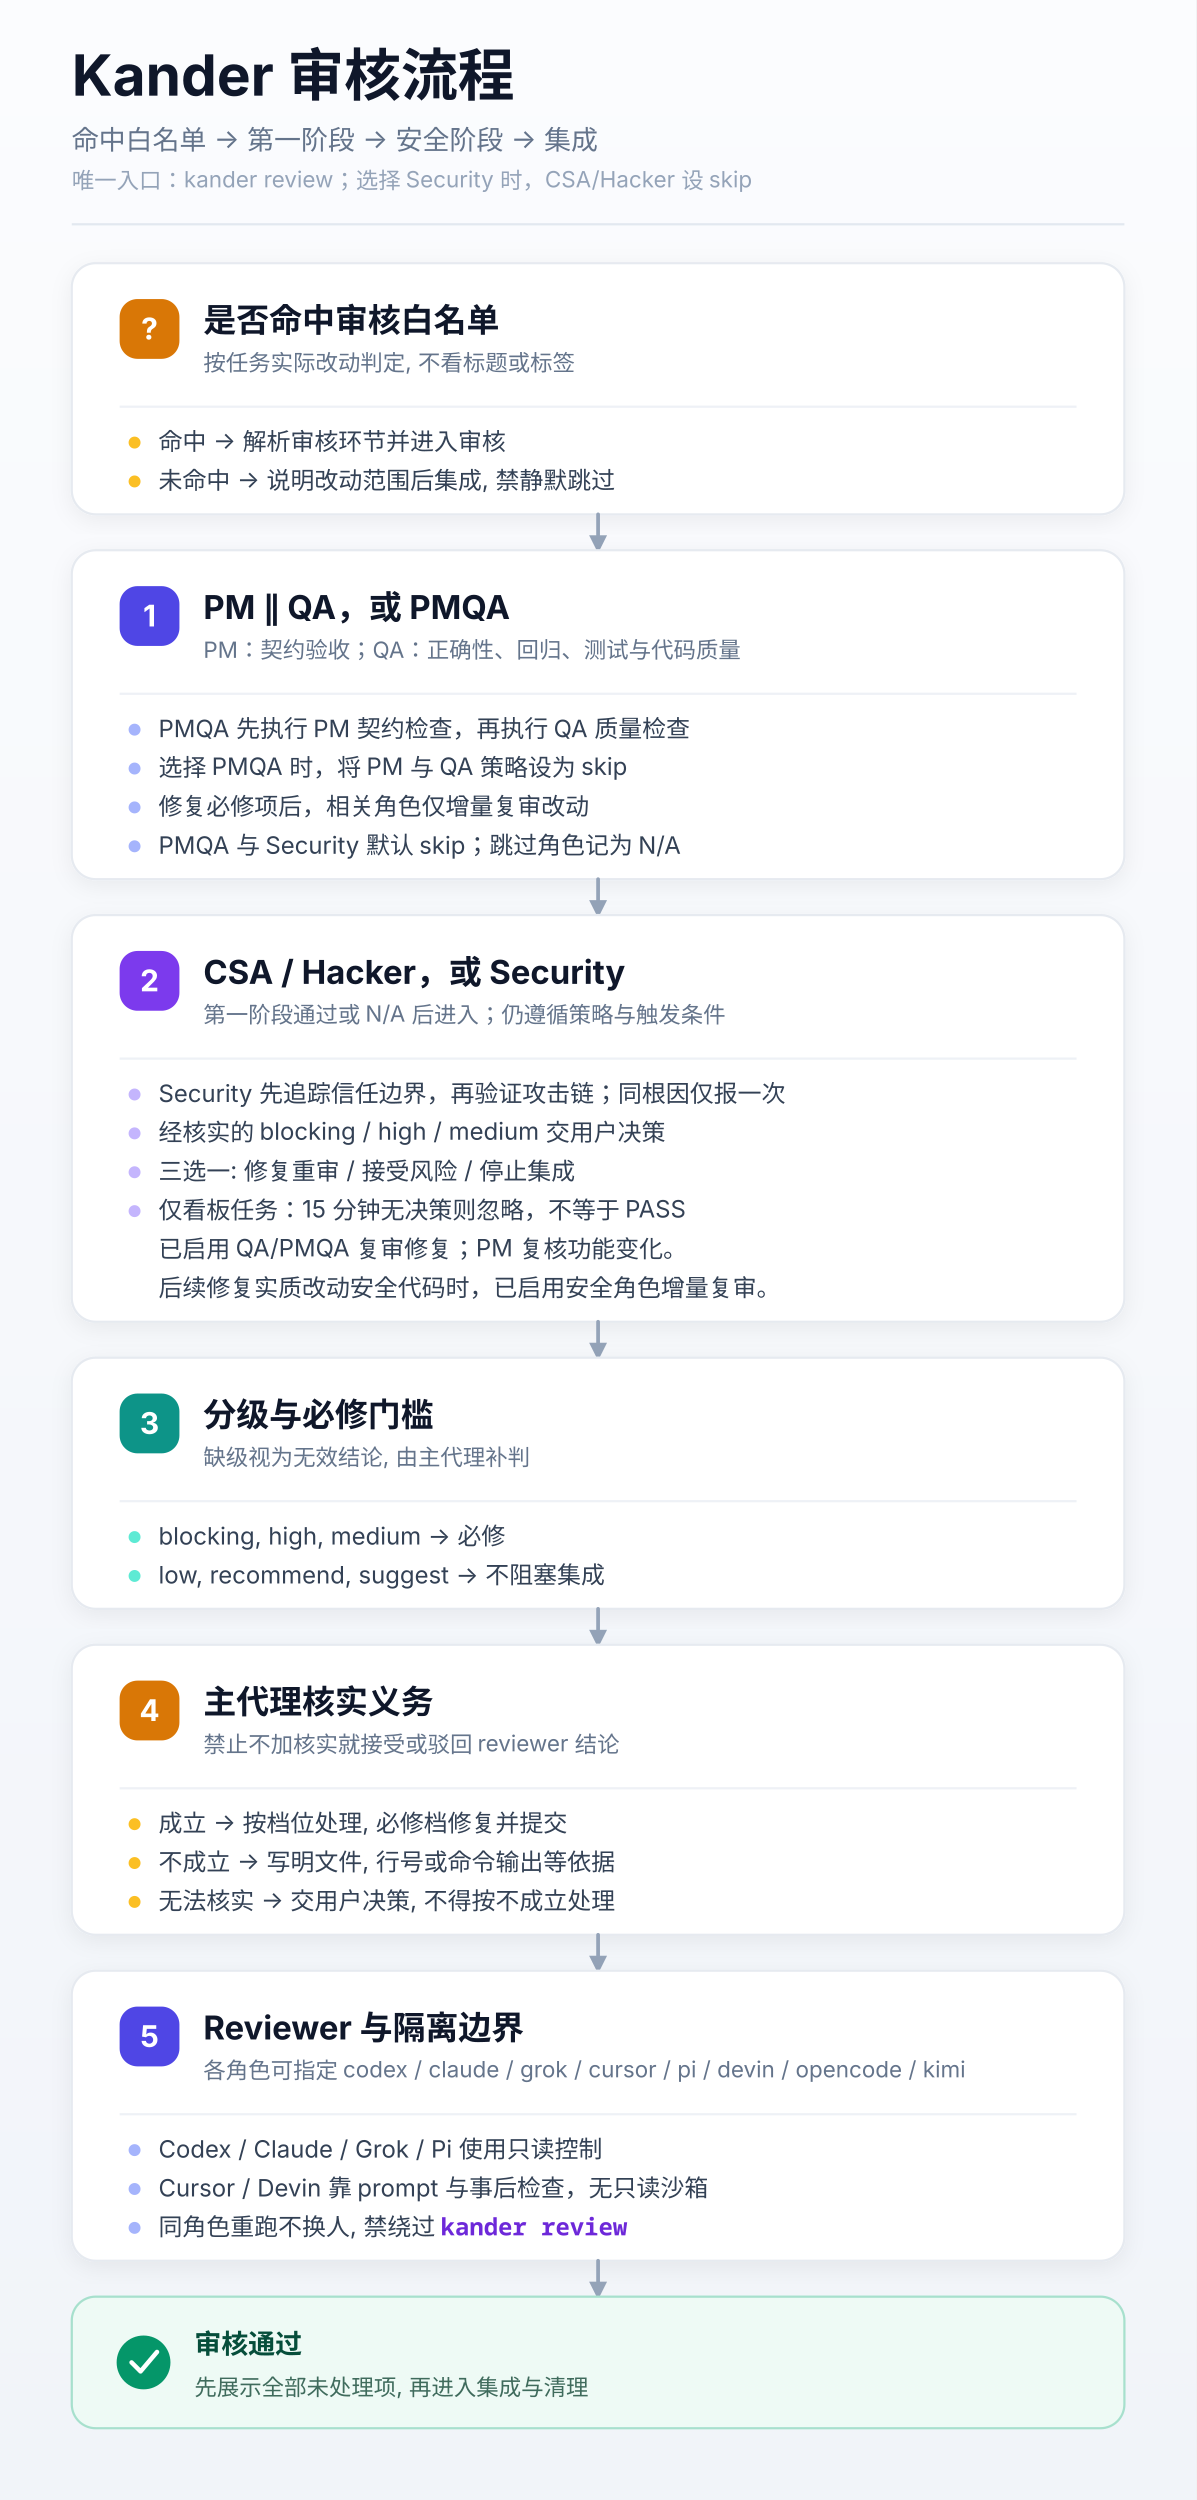
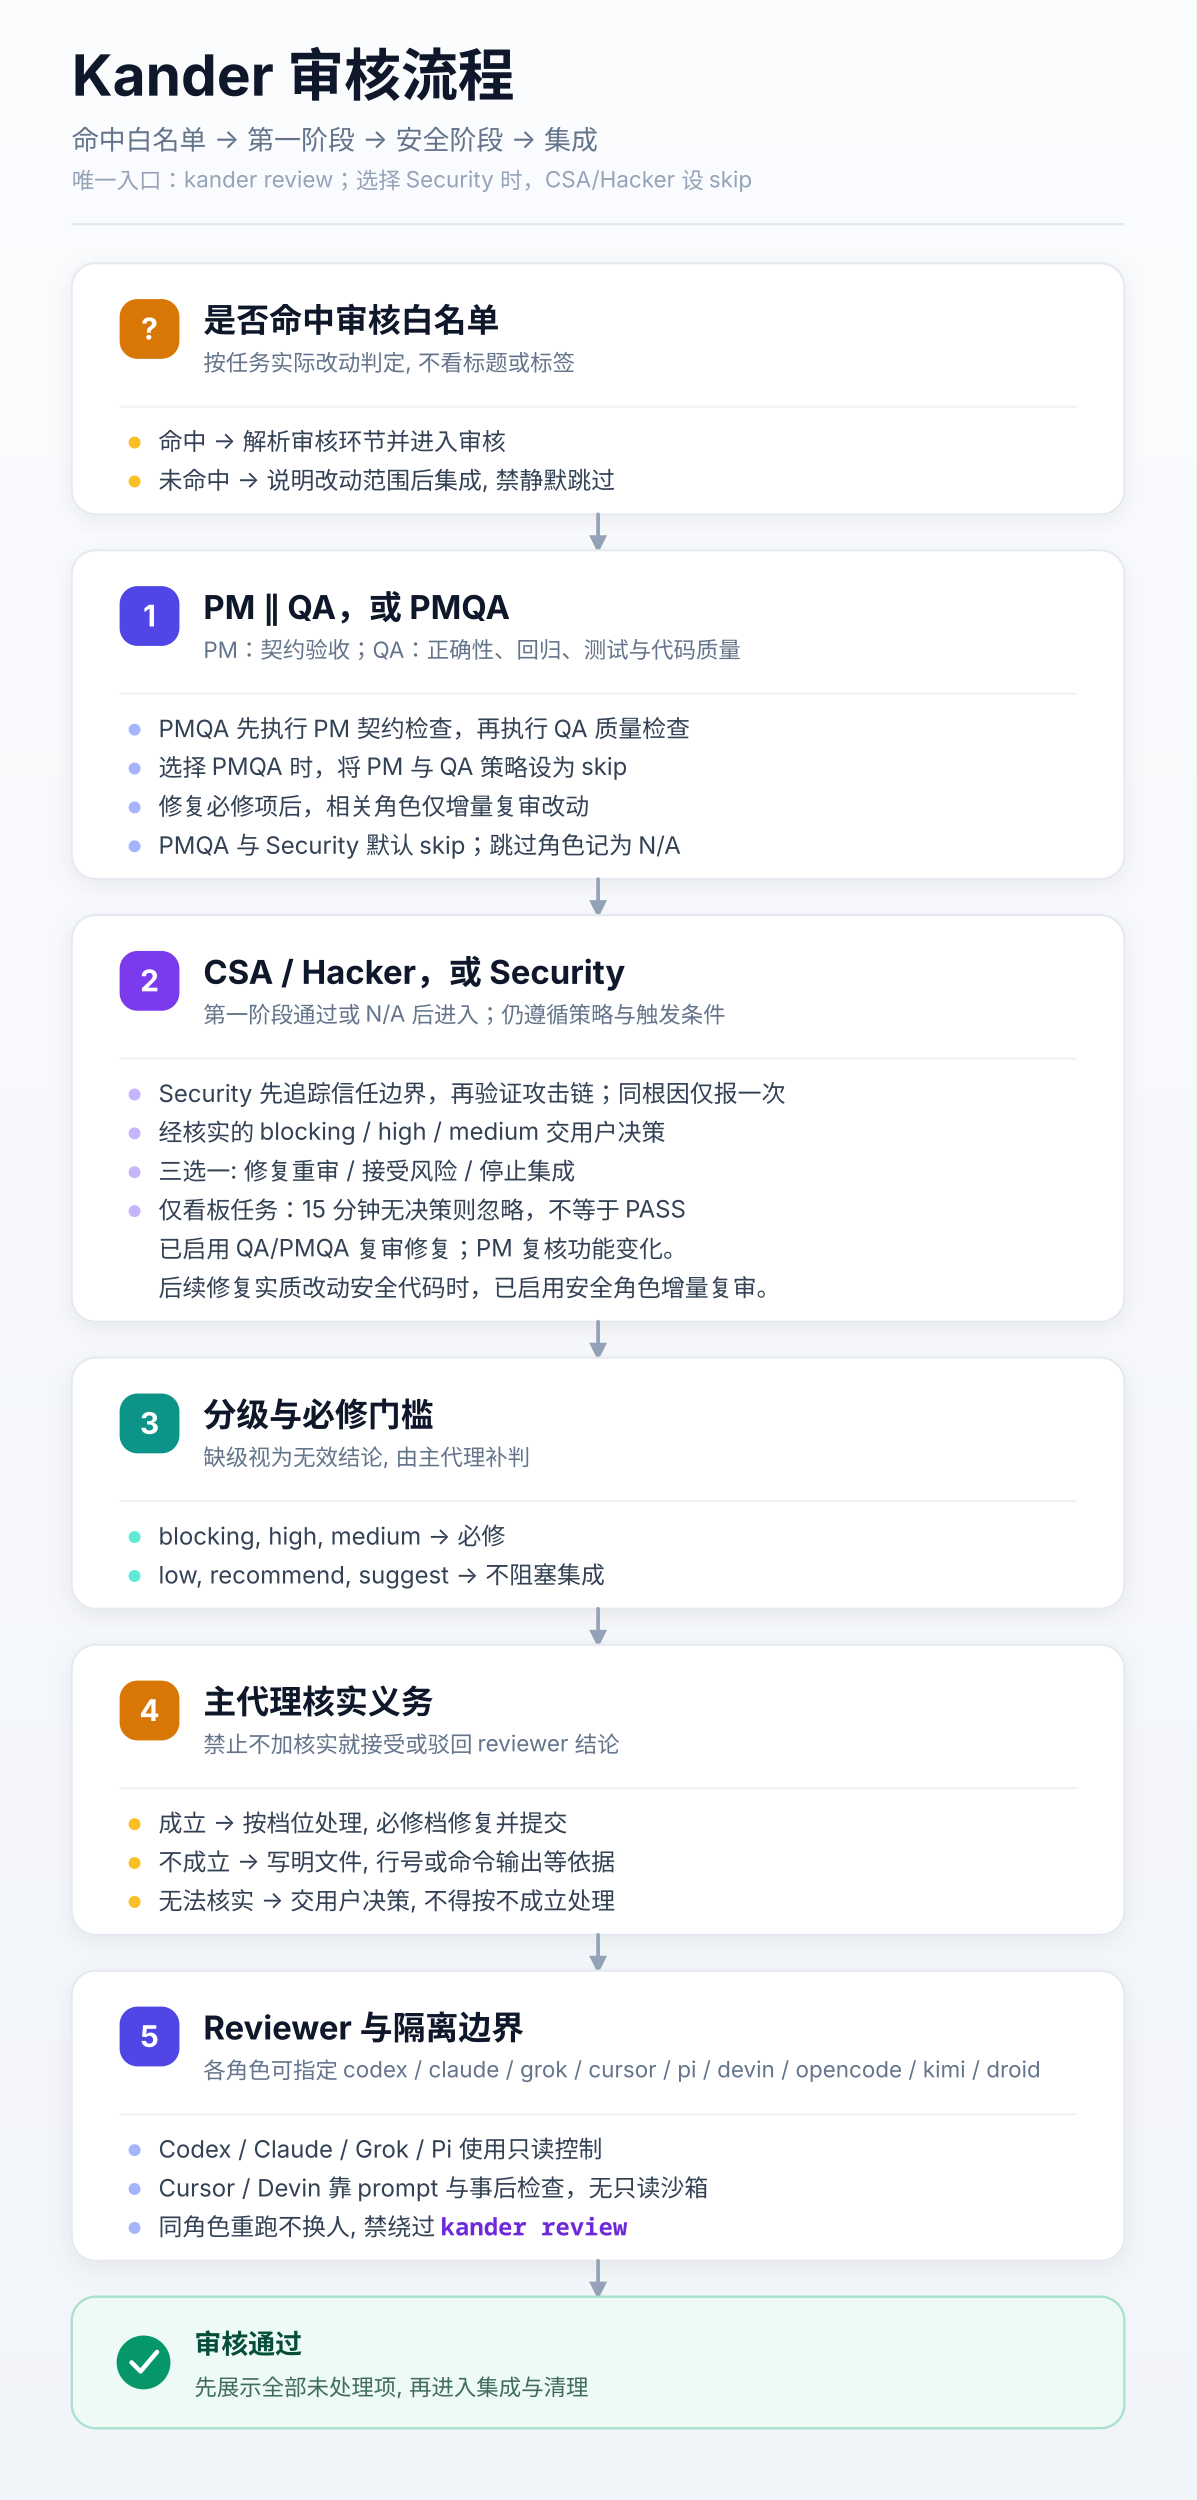
<svg xmlns="http://www.w3.org/2000/svg" width="800" height="1672" viewBox="0 0 800 1672" role="img" aria-labelledby="rv-title rv-desc">
  <defs>
    <linearGradient id="bg" x1="0" y1="0" x2="0" y2="1">
      <stop offset="0" stop-color="#fbfcfe" />
      <stop offset="1" stop-color="#f1f4f9" />
    </linearGradient>
    <filter id="card" x="-8%" y="-8%" width="116%" height="116%">
      <feDropShadow dx="0" dy="4" stdDeviation="7" flood-color="#0f172a" flood-opacity="0.06" />
    </filter>
    <marker id="a-slate" markerWidth="12" markerHeight="12" refX="10" refY="6" orient="auto" markerUnits="userSpaceOnUse">
      <path d="M0,0 L12,6 L0,12 Z" fill="#94a3b8" />
    </marker>
    <style>
      .s { font-family: -apple-system, BlinkMacSystemFont, "Noto Sans SC", "PingFang SC", "Source Han Sans SC", "Microsoft YaHei", sans-serif; }
      .h1 { font-size: 38px; font-weight: 700; fill: #0f172a; }
      .h2 { font-size: 18px; fill: #64748b; }
      .tag { font-size: 15px; fill: #94a3b8; }
      .pt { font-size: 22px; font-weight: 700; fill: #0f172a; }
      .pn { font-size: 15px; fill: #64748b; }
      .bt { font-size: 16px; fill: #334155; }
      .num { font-size: 20px; font-weight: 700; fill: #ffffff; }
      .hl { font-family: "SFMono-Regular", "Cascadia Mono", "Noto Sans Mono", "DejaVu Sans Mono", monospace; font-size: 16px; font-weight: 700; fill: #6d28d9; }
      .panel { fill: #ffffff; stroke: #e6eaf0; stroke-width: 1.5; }
      .flow { fill: none; stroke: #94a3b8; stroke-width: 2.5; stroke-linecap: round; marker-end: url(#a-slate); }
    </style>
  </defs>
  <rect width="800" height="1672" fill="url(#bg)" />
  <text x="48" y="64" class="s h1">Kander 审核流程</text>
  <text x="48" y="100" class="s h2">命中白名单 → 第一阶段 → 安全阶段 → 集成</text>
  <text x="48" y="126" class="s tag">唯一入口：kander review；选择 Security 时，CSA/Hacker 设 skip</text>
  <line x1="48" y1="150" x2="752" y2="150" stroke="#e2e8f0" stroke-width="1.5" />
  <rect x="48" y="176" width="704" height="168" rx="16" class="panel" filter="url(#card)" />
  <rect x="80" y="200" width="40" height="40" rx="12" fill="#d97706" />
  <text x="100" y="227" text-anchor="middle" class="s num">?</text>
  <text x="136" y="222" class="s pt">是否命中审核白名单</text>
  <text x="136" y="248" class="s pn">按任务实际改动判定, 不看标题或标签</text>
  <line x1="80" y1="272" x2="720" y2="272" stroke="#eef1f6" stroke-width="1.5" />
  <circle cx="90" cy="296" r="4" fill="#fbbf24" />
  <text x="106" y="301" class="s bt">命中 → 解析审核环节并进入审核</text>
  <circle cx="90" cy="322" r="4" fill="#fbbf24" />
  <text x="106" y="327" class="s bt">未命中 → 说明改动范围后集成, 禁静默跳过</text>
  <path d="M400 344  V368" class="flow" />
  <rect x="48" y="368" width="704" height="220" rx="16" class="panel" filter="url(#card)" />
  <rect x="80" y="392" width="40" height="40" rx="12" fill="#4f46e5" />
  <text x="100" y="419" text-anchor="middle" class="s num">1</text>
  <text x="136" y="414" class="s pt">PM ∥ QA，或 PMQA</text>
  <text x="136" y="440" class="s pn">PM：契约验收；QA：正确性、回归、测试与代码质量</text>
  <line x1="80" y1="464" x2="720" y2="464" stroke="#eef1f6" stroke-width="1.5" />
  <circle cx="90" cy="488" r="4" fill="#a5b4fc" />
  <text x="106" y="493" class="s bt">PMQA 先执行 PM 契约检查，再执行 QA 质量检查</text>
  <circle cx="90" cy="514" r="4" fill="#a5b4fc" />
  <text x="106" y="519" class="s bt">选择 PMQA 时，将 PM 与 QA 策略设为 skip</text>
  <circle cx="90" cy="540" r="4" fill="#a5b4fc" />
  <text x="106" y="545" class="s bt">修复必修项后，相关角色仅增量复审改动</text>
  <circle cx="90" cy="566" r="4" fill="#a5b4fc" />
  <text x="106" y="571" class="s bt">PMQA 与 Security 默认 skip；跳过角色记为 N/A</text>
  <path d="M400 588  V612" class="flow" />
  <rect x="48" y="612" width="704" height="272" rx="16" class="panel" filter="url(#card)" />
  <rect x="80" y="636" width="40" height="40" rx="12" fill="#7c3aed" />
  <text x="100" y="663" text-anchor="middle" class="s num">2</text>
  <text x="136" y="658" class="s pt">CSA / Hacker，或 Security</text>
  <text x="136" y="684" class="s pn">第一阶段通过或 N/A 后进入；仍遵循策略与触发条件</text>
  <line x1="80" y1="708" x2="720" y2="708" stroke="#eef1f6" stroke-width="1.5" />
  <circle cx="90" cy="732" r="4" fill="#c4b5fd" />
  <text x="106" y="737" class="s bt">Security 先追踪信任边界，再验证攻击链；同根因仅报一次</text>
  <circle cx="90" cy="758" r="4" fill="#c4b5fd" />
  <text x="106" y="763" class="s bt">经核实的 blocking / high / medium 交用户决策</text>
  <circle cx="90" cy="784" r="4" fill="#c4b5fd" />
  <text x="106" y="789" class="s bt">三选一: 修复重审 / 接受风险 / 停止集成</text>
  <circle cx="90" cy="810" r="4" fill="#c4b5fd" />
  <text x="106" y="815" class="s bt">仅看板任务：15 分钟无决策则忽略，不等于 PASS</text>
  <text x="106" y="841" class="s bt">已启用 QA/PMQA 复审修复；PM 复核功能变化。</text>
  <text x="106" y="867" class="s bt">后续修复实质改动安全代码时，已启用安全角色增量复审。</text>
  <path d="M400 884  V908" class="flow" />
  <rect x="48" y="908" width="704" height="168" rx="16" class="panel" filter="url(#card)" />
  <rect x="80" y="932" width="40" height="40" rx="12" fill="#0d9488" />
  <text x="100" y="959" text-anchor="middle" class="s num">3</text>
  <text x="136" y="954" class="s pt">分级与必修门槛</text>
  <text x="136" y="980" class="s pn">缺级视为无效结论, 由主代理补判</text>
  <line x1="80" y1="1004" x2="720" y2="1004" stroke="#eef1f6" stroke-width="1.5" />
  <circle cx="90" cy="1028" r="4" fill="#5eead4" />
  <text x="106" y="1033" class="s bt">blocking, high, medium → 必修</text>
  <circle cx="90" cy="1054" r="4" fill="#5eead4" />
  <text x="106" y="1059" class="s bt">low, recommend, suggest → 不阻塞集成</text>
  <path d="M400 1076 V1100" class="flow" />
  <rect x="48" y="1100" width="704" height="194" rx="16" class="panel" filter="url(#card)" />
  <rect x="80" y="1124" width="40" height="40" rx="12" fill="#d97706" />
  <text x="100" y="1151" text-anchor="middle" class="s num">4</text>
  <text x="136" y="1146" class="s pt">主代理核实义务</text>
  <text x="136" y="1172" class="s pn">禁止不加核实就接受或驳回 reviewer 结论</text>
  <line x1="80" y1="1196" x2="720" y2="1196" stroke="#eef1f6" stroke-width="1.5" />
  <circle cx="90" cy="1220" r="4" fill="#fbbf24" />
  <text x="106" y="1225" class="s bt">成立 → 按档位处理, 必修档修复并提交</text>
  <circle cx="90" cy="1246" r="4" fill="#fbbf24" />
  <text x="106" y="1251" class="s bt">不成立 → 写明文件, 行号或命令输出等依据</text>
  <circle cx="90" cy="1272" r="4" fill="#fbbf24" />
  <text x="106" y="1277" class="s bt">无法核实 → 交用户决策, 不得按不成立处理</text>
  <path d="M400 1294 V1318" class="flow" />
  <rect x="48" y="1318" width="704" height="194" rx="16" class="panel" filter="url(#card)" />
  <rect x="80" y="1342" width="40" height="40" rx="12" fill="#4f46e5" />
  <text x="100" y="1369" text-anchor="middle" class="s num">5</text>
  <text x="136" y="1364" class="s pt">Reviewer 与隔离边界</text>
-   <text x="136" y="1390" class="s pn">各角色可指定 codex / claude / grok / cursor / pi / devin / opencode / kimi</text>
+   <text x="136" y="1390" class="s pn">各角色可指定 codex / claude / grok / cursor / pi / devin / opencode / kimi / droid</text>
  <line x1="80" y1="1414" x2="720" y2="1414" stroke="#eef1f6" stroke-width="1.5" />
  <circle cx="90" cy="1438" r="4" fill="#a5b4fc" />
  <text x="106" y="1443" class="s bt">Codex / Claude / Grok / Pi 使用只读控制</text>
  <circle cx="90" cy="1464" r="4" fill="#a5b4fc" />
  <text x="106" y="1469" class="s bt">Cursor / Devin 靠 prompt 与事后检查，无只读沙箱</text>
  <circle cx="90" cy="1490" r="4" fill="#a5b4fc" />
  <text x="106" y="1495" class="s bt">同角色重跑不换人, 禁绕过 <tspan class="hl">kander review</tspan>
  </text>
  <path d="M400 1512 V1536" class="flow" />
  <rect x="48" y="1536" width="704" height="88" rx="16" fill="#eefaf5" stroke="#a7e0cd" stroke-width="1.5" />
  <circle cx="96" cy="1580" r="18" fill="#059669" />
  <path d="M88 1580L94 1586L105 1573" fill="none" stroke="#ffffff" stroke-width="3" stroke-linecap="round" stroke-linejoin="round" />
  <text x="130" y="1574" class="s" font-size="18" font-weight="700" fill="#064e3b">审核通过</text>
  <text x="130" y="1602" class="s" font-size="15" fill="#3f6b5c">先展示全部未处理项, 再进入集成与清理</text>
</svg>
